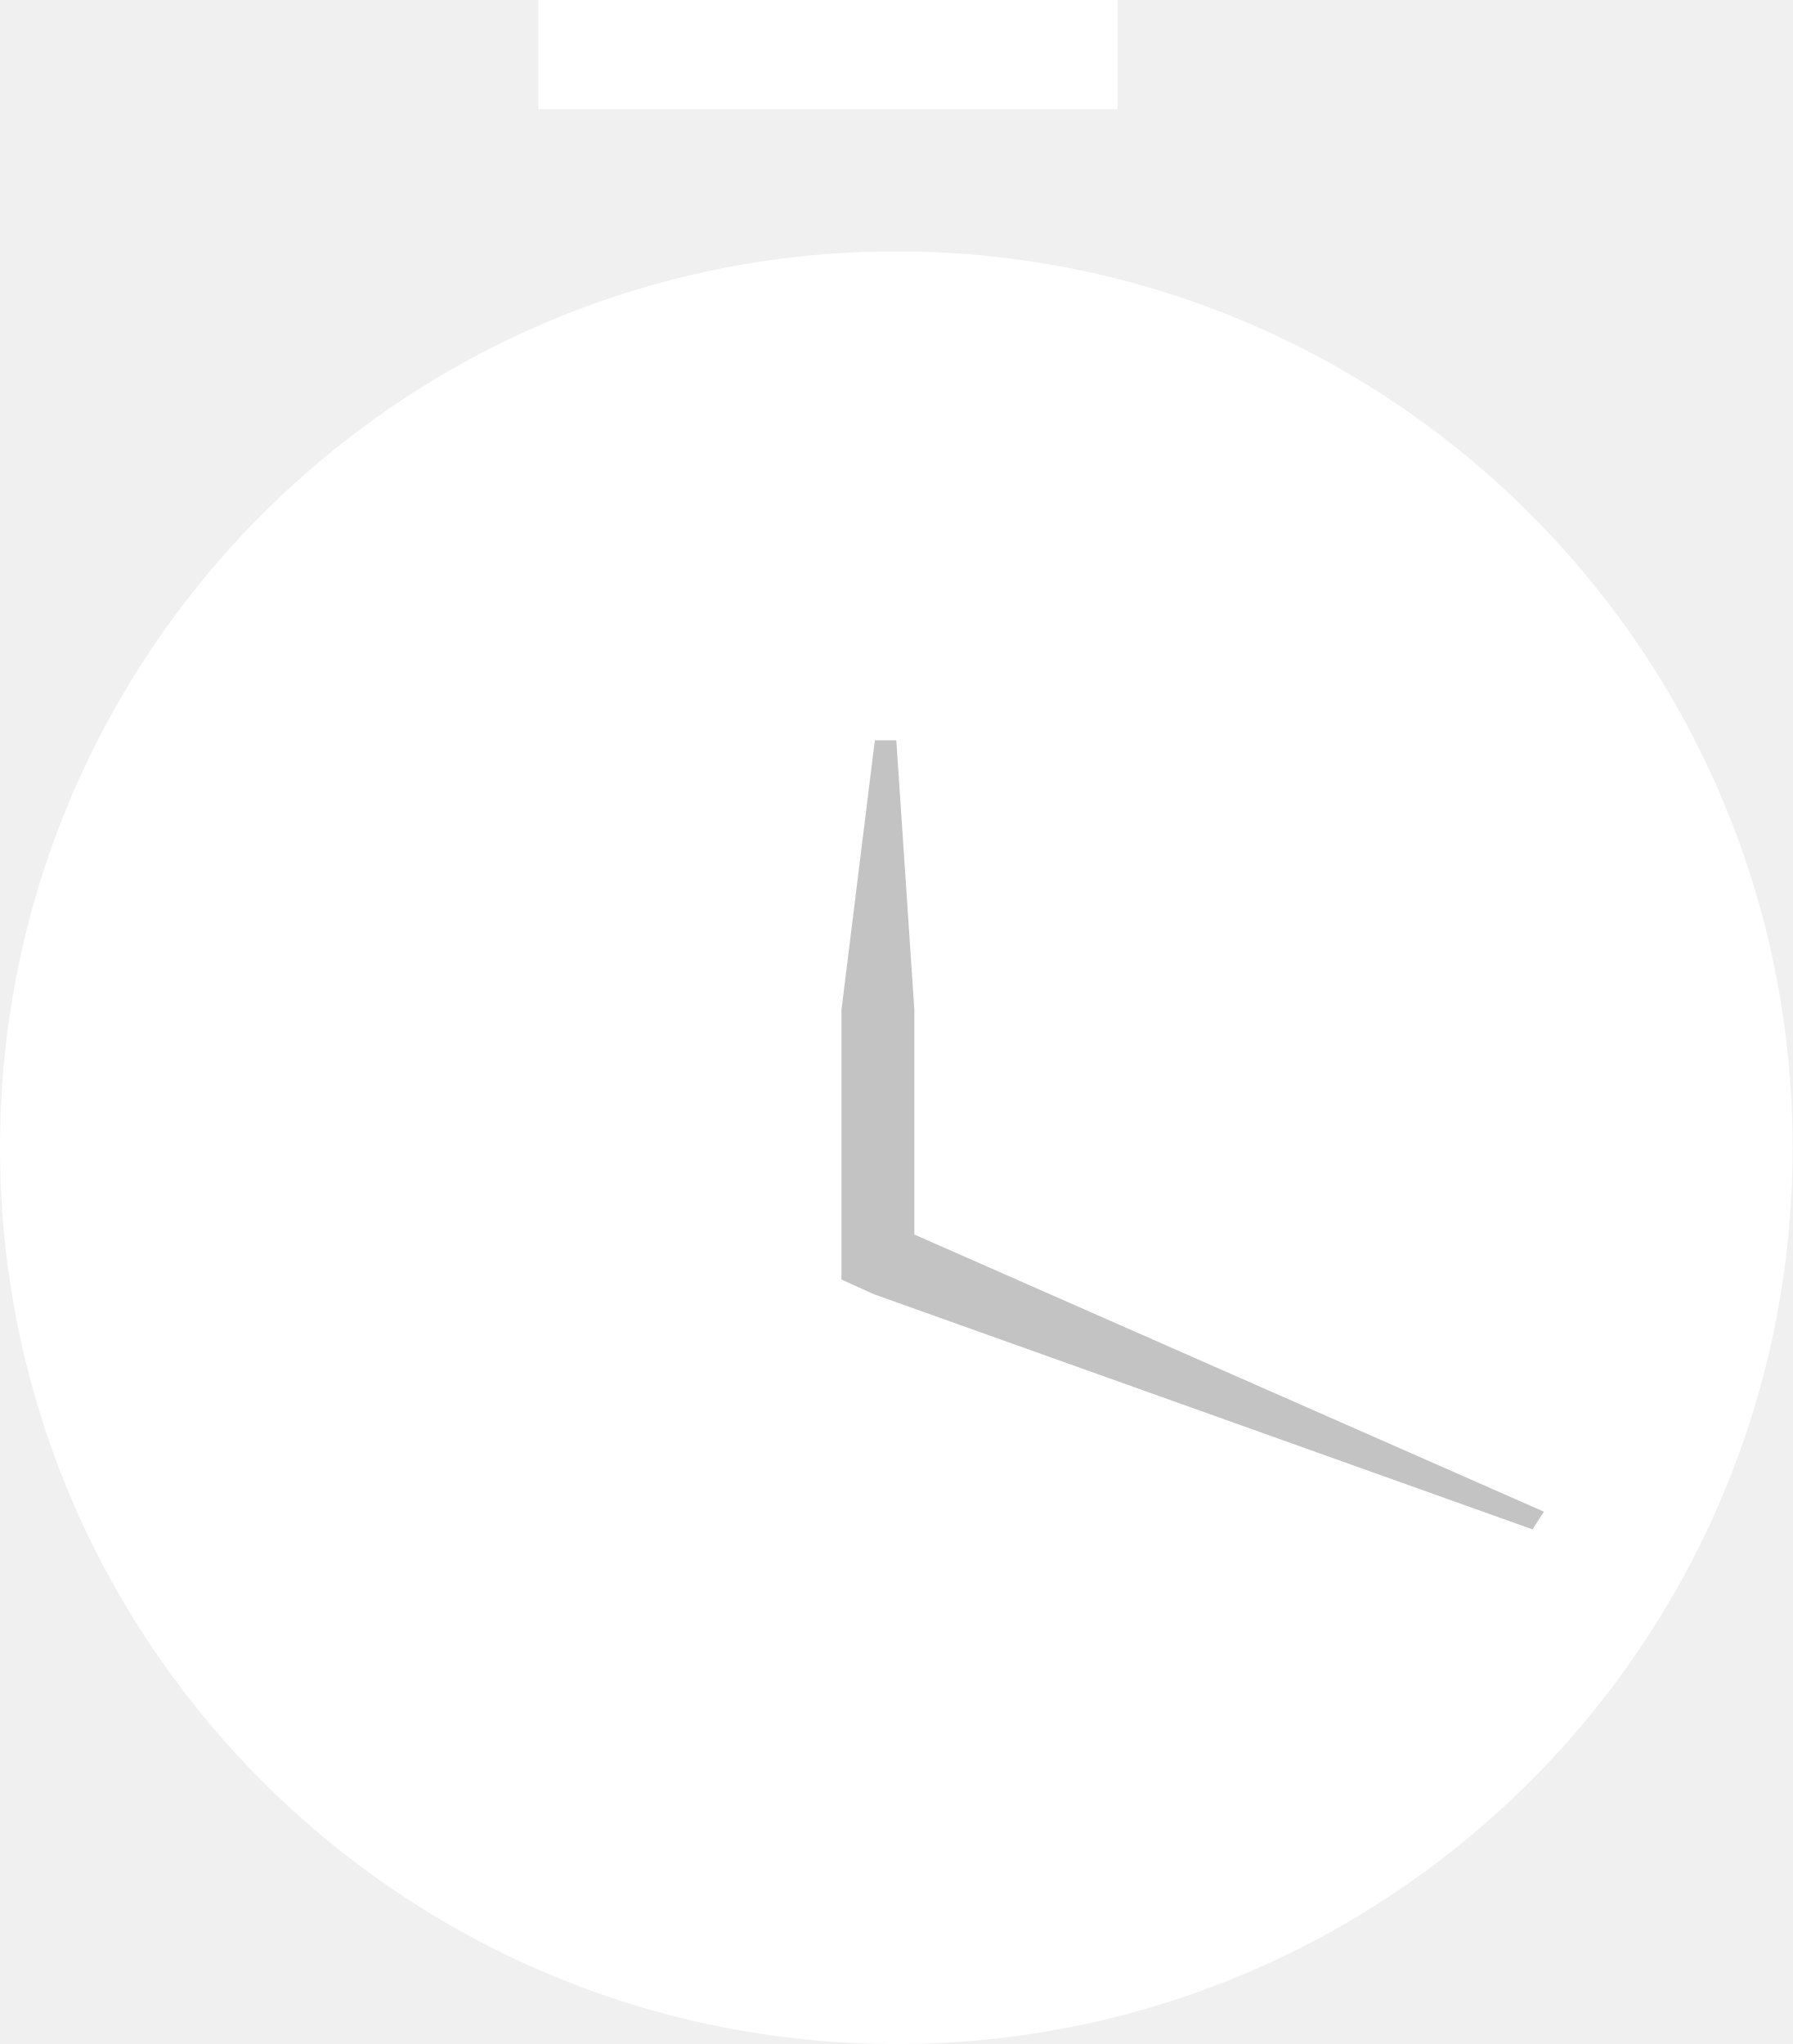
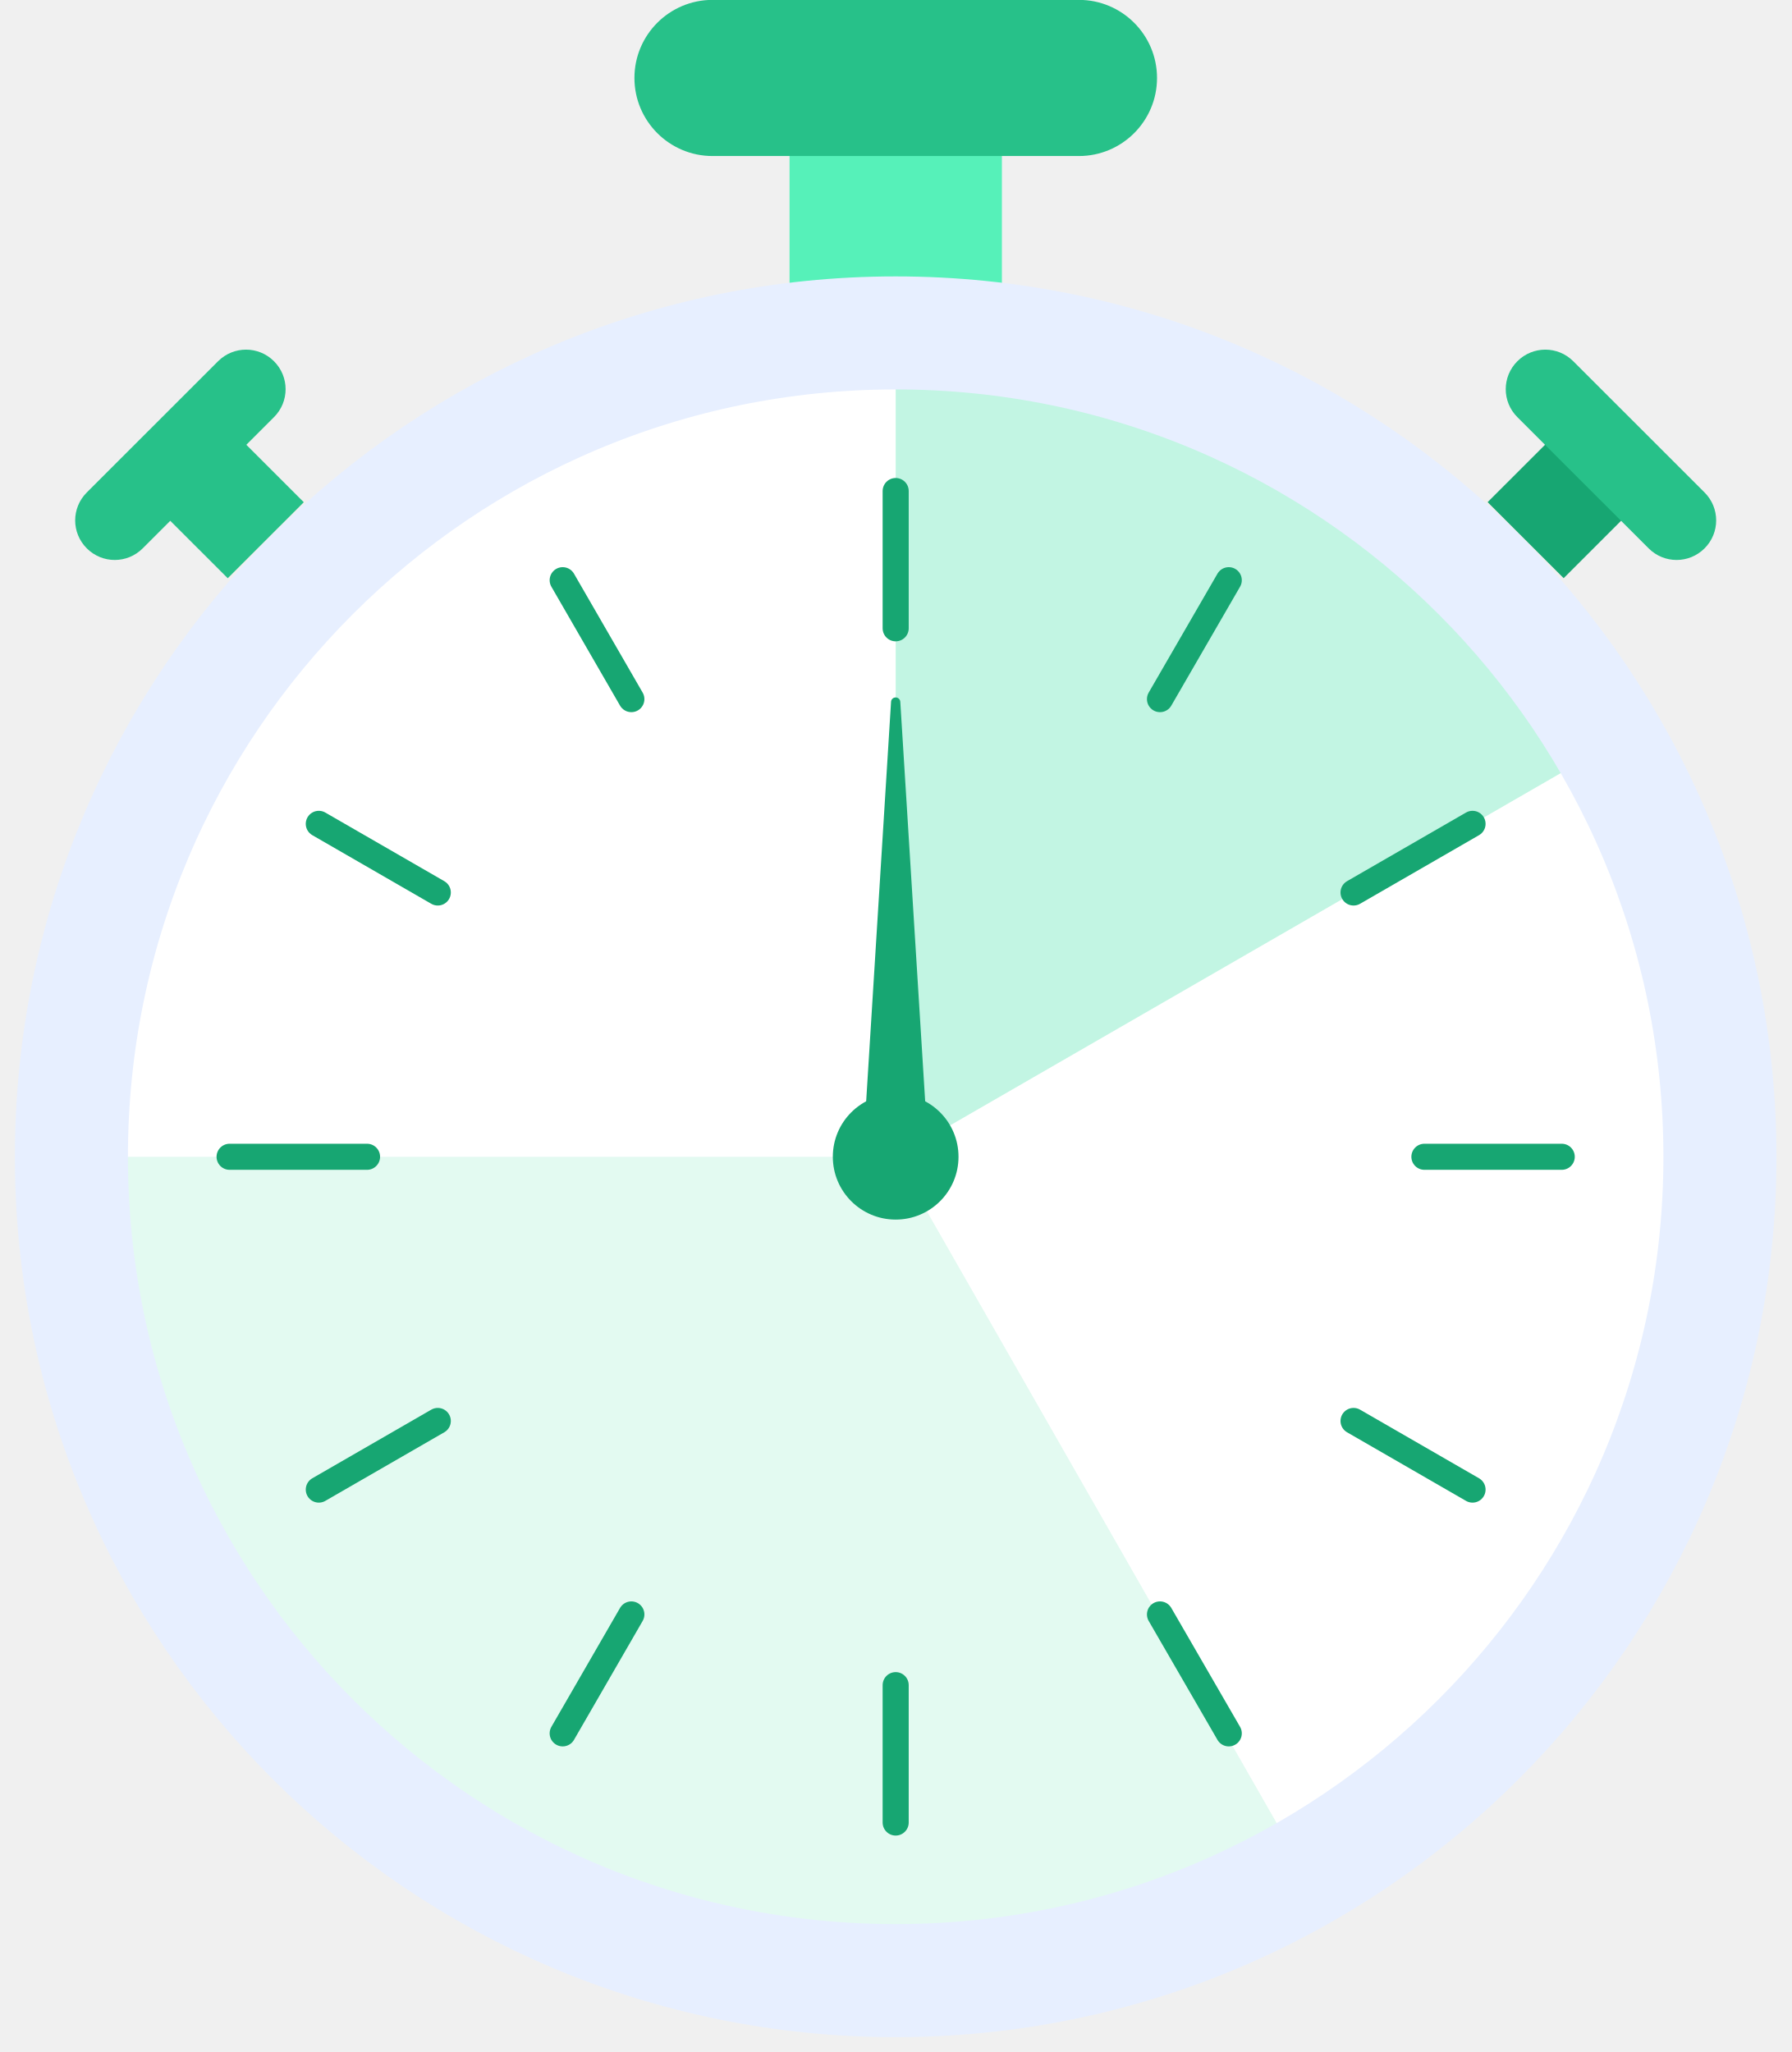
- <svg xmlns="http://www.w3.org/2000/svg" width="207" height="236" viewBox="0 0 207 236" fill="none">
-   <circle cx="103.487" cy="132.513" r="103.487" fill="white" />
-   <path d="M101.011 85.474H103.487L105.57 116.604V147.734H97.156V116.604L101.011 85.474Z" fill="#C3C3C3" />
-   <path d="M97.157 147.734L100.866 140.467L178.255 174.537L176.945 176.582L100.866 149.418L97.157 147.734Z" fill="#C3C3C3" />
-   <rect x="62.15" width="66.888" height="12.62" fill="white" />
+ <svg xmlns="http://www.w3.org/2000/svg" width="206" height="236" viewBox="0 0 206 236" fill="none">
+   <g clip-path="url(#clip0_738_403)">
+     <path d="M115.216 15.318H90.796V36.37H115.216V15.318Z" fill="#56F1B9" />
+     <path d="M124.073 17.945H81.94C76.988 17.945 72.958 13.929 72.958 8.966C72.958 4.016 76.975 -0.013 81.94 -0.013H124.073C129.025 -0.013 133.055 4.003 133.055 8.966C133.055 13.916 129.038 17.945 124.073 17.945Z" fill="#27C189" />
+     <path d="M187.367 58.948L178.621 50.206L171.073 57.752L179.818 66.494L187.367 58.948Z" fill="#17A672" />
+     <path d="M189.589 63.066L174.492 47.975C172.711 46.195 172.711 43.328 174.492 41.547C176.274 39.767 179.141 39.767 180.923 41.547L196.02 56.638C197.801 58.419 197.801 61.286 196.02 63.066C194.238 64.847 191.37 64.847 189.589 63.066Z" fill="#27C189" />
+     <path d="M26.189 66.503L34.935 57.761L27.386 50.215L18.64 58.957L26.189 66.503Z" fill="#27C189" />
+     <path d="M16.411 63.066L31.508 47.975C33.289 46.195 33.289 43.328 31.508 41.547C29.727 39.767 26.859 39.767 25.077 41.547L9.981 56.638C8.199 58.419 8.199 61.286 9.981 63.066C11.762 64.847 14.63 64.847 16.411 63.066Z" fill="#27C189" />
+     <path d="M102.999 227.791C155.349 227.791 197.788 185.37 197.788 133.04C197.788 80.711 155.349 38.289 102.999 38.289C50.649 38.289 8.211 80.711 8.211 133.04C8.211 185.37 50.649 227.791 102.999 227.791Z" fill="white" />
+     <path opacity="0.3" d="M103 38.289V133.04L187.189 84.471C187.189 84.471 148.063 34.45 103 38.289Z" fill="#32DFA0" />
+     <path opacity="0.22" d="M151.929 218.623L103 133.04H8.211C8.211 133.04 2.236 254.122 151.929 218.623Z" fill="#47DAA4" fill-opacity="0.7" />
+     <path d="M102.999 227.791C155.349 227.791 197.788 185.37 197.788 133.04C197.788 80.711 155.349 38.289 102.999 38.289C50.649 38.289 8.211 80.711 8.211 133.04C8.211 185.37 50.649 227.791 102.999 227.791Z" stroke="#E7EFFF" stroke-width="13" stroke-miterlimit="10" />
+     <path d="M103 56.474V72.26" stroke="#17A672" stroke-width="3" stroke-miterlimit="10" stroke-linecap="round" />
+     <path d="M64.708 66.729L72.604 80.405" stroke="#17A672" stroke-width="3" stroke-miterlimit="10" stroke-linecap="round" />
+     <path d="M36.662 94.751L50.344 102.644" stroke="#17A672" stroke-width="3" stroke-miterlimit="10" stroke-linecap="round" />
+     <path d="M26.403 133.041H42.208" stroke="#17A672" stroke-width="3" stroke-miterlimit="10" stroke-linecap="round" />
+     <path d="M36.662 171.317L50.344 163.425" stroke="#17A672" stroke-width="3" stroke-miterlimit="10" stroke-linecap="round" />
+     <path d="M64.708 199.352L72.604 185.676" stroke="#17A672" stroke-width="3" stroke-miterlimit="10" stroke-linecap="round" />
+     <path d="M103 209.607V193.809" stroke="#17A672" stroke-width="3" stroke-miterlimit="10" stroke-linecap="round" />
+     <path d="M141.304 199.352L133.396 185.676" stroke="#17A672" stroke-width="3" stroke-miterlimit="10" stroke-linecap="round" />
+     <path d="M169.337 171.317L155.655 163.425" stroke="#17A672" stroke-width="3" stroke-miterlimit="10" stroke-linecap="round" />
+     <path d="M179.595 133.041H163.804" stroke="#17A672" stroke-width="3" stroke-miterlimit="10" stroke-linecap="round" />
+     <path d="M169.337 94.751L155.655 102.644" stroke="#17A672" stroke-width="3" stroke-miterlimit="10" stroke-linecap="round" />
+     <path d="M141.304 66.729L133.396 80.405" stroke="#17A672" stroke-width="3" stroke-miterlimit="10" stroke-linecap="round" />
+     <path d="M99.21 133.04L102.469 80.708C102.482 80.418 102.735 80.191 103.038 80.216C103.303 80.228 103.518 80.456 103.531 80.708L106.79 133.04C106.916 135.137 105.325 136.93 103.24 137.069C101.143 137.195 99.349 135.604 99.21 133.52C99.21 133.369 99.21 133.192 99.21 133.053V133.04Z" fill="#17A672" />
+     <path d="M110.226 133.041C110.226 137.031 106.992 140.264 103 140.264C99.008 140.264 95.773 137.031 95.773 133.041C95.773 129.05 99.008 125.817 103 125.817C106.992 125.817 110.226 129.05 110.226 133.041Z" fill="#17A672" />
+   </g>
+   <defs>
+     <clipPath id="clip0_738_403">
+       <rect width="206" height="236" fill="white" />
+     </clipPath>
+   </defs>
</svg>
